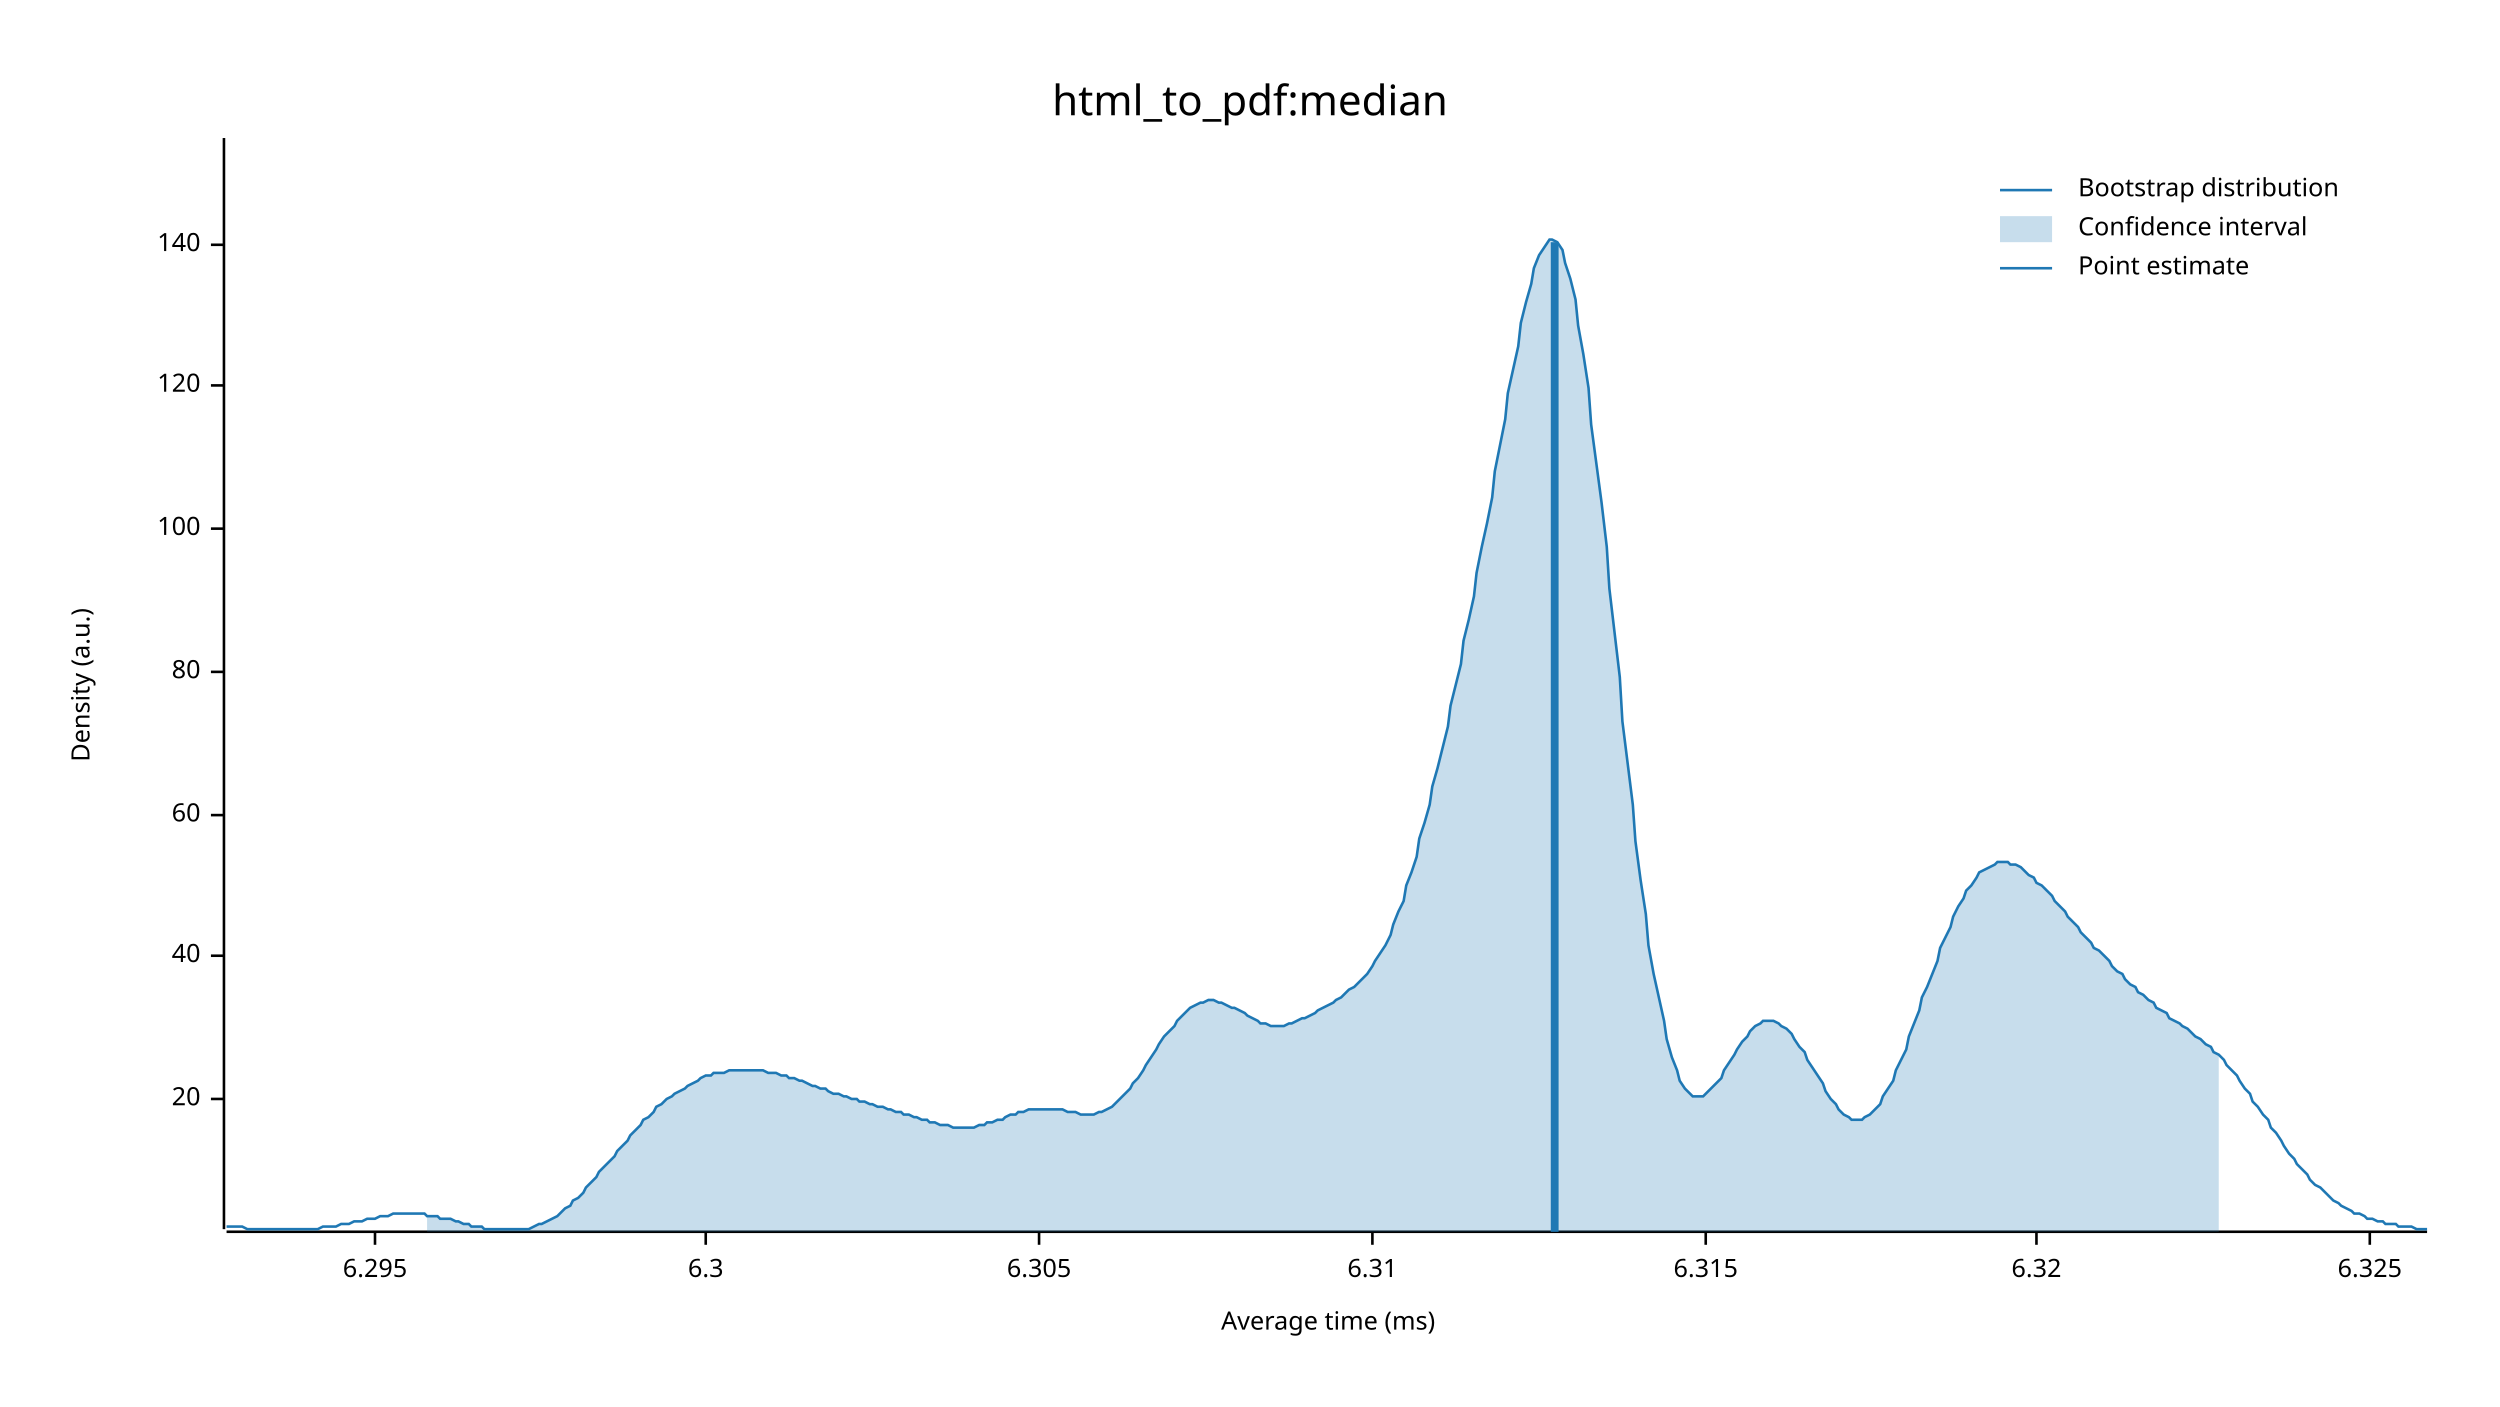
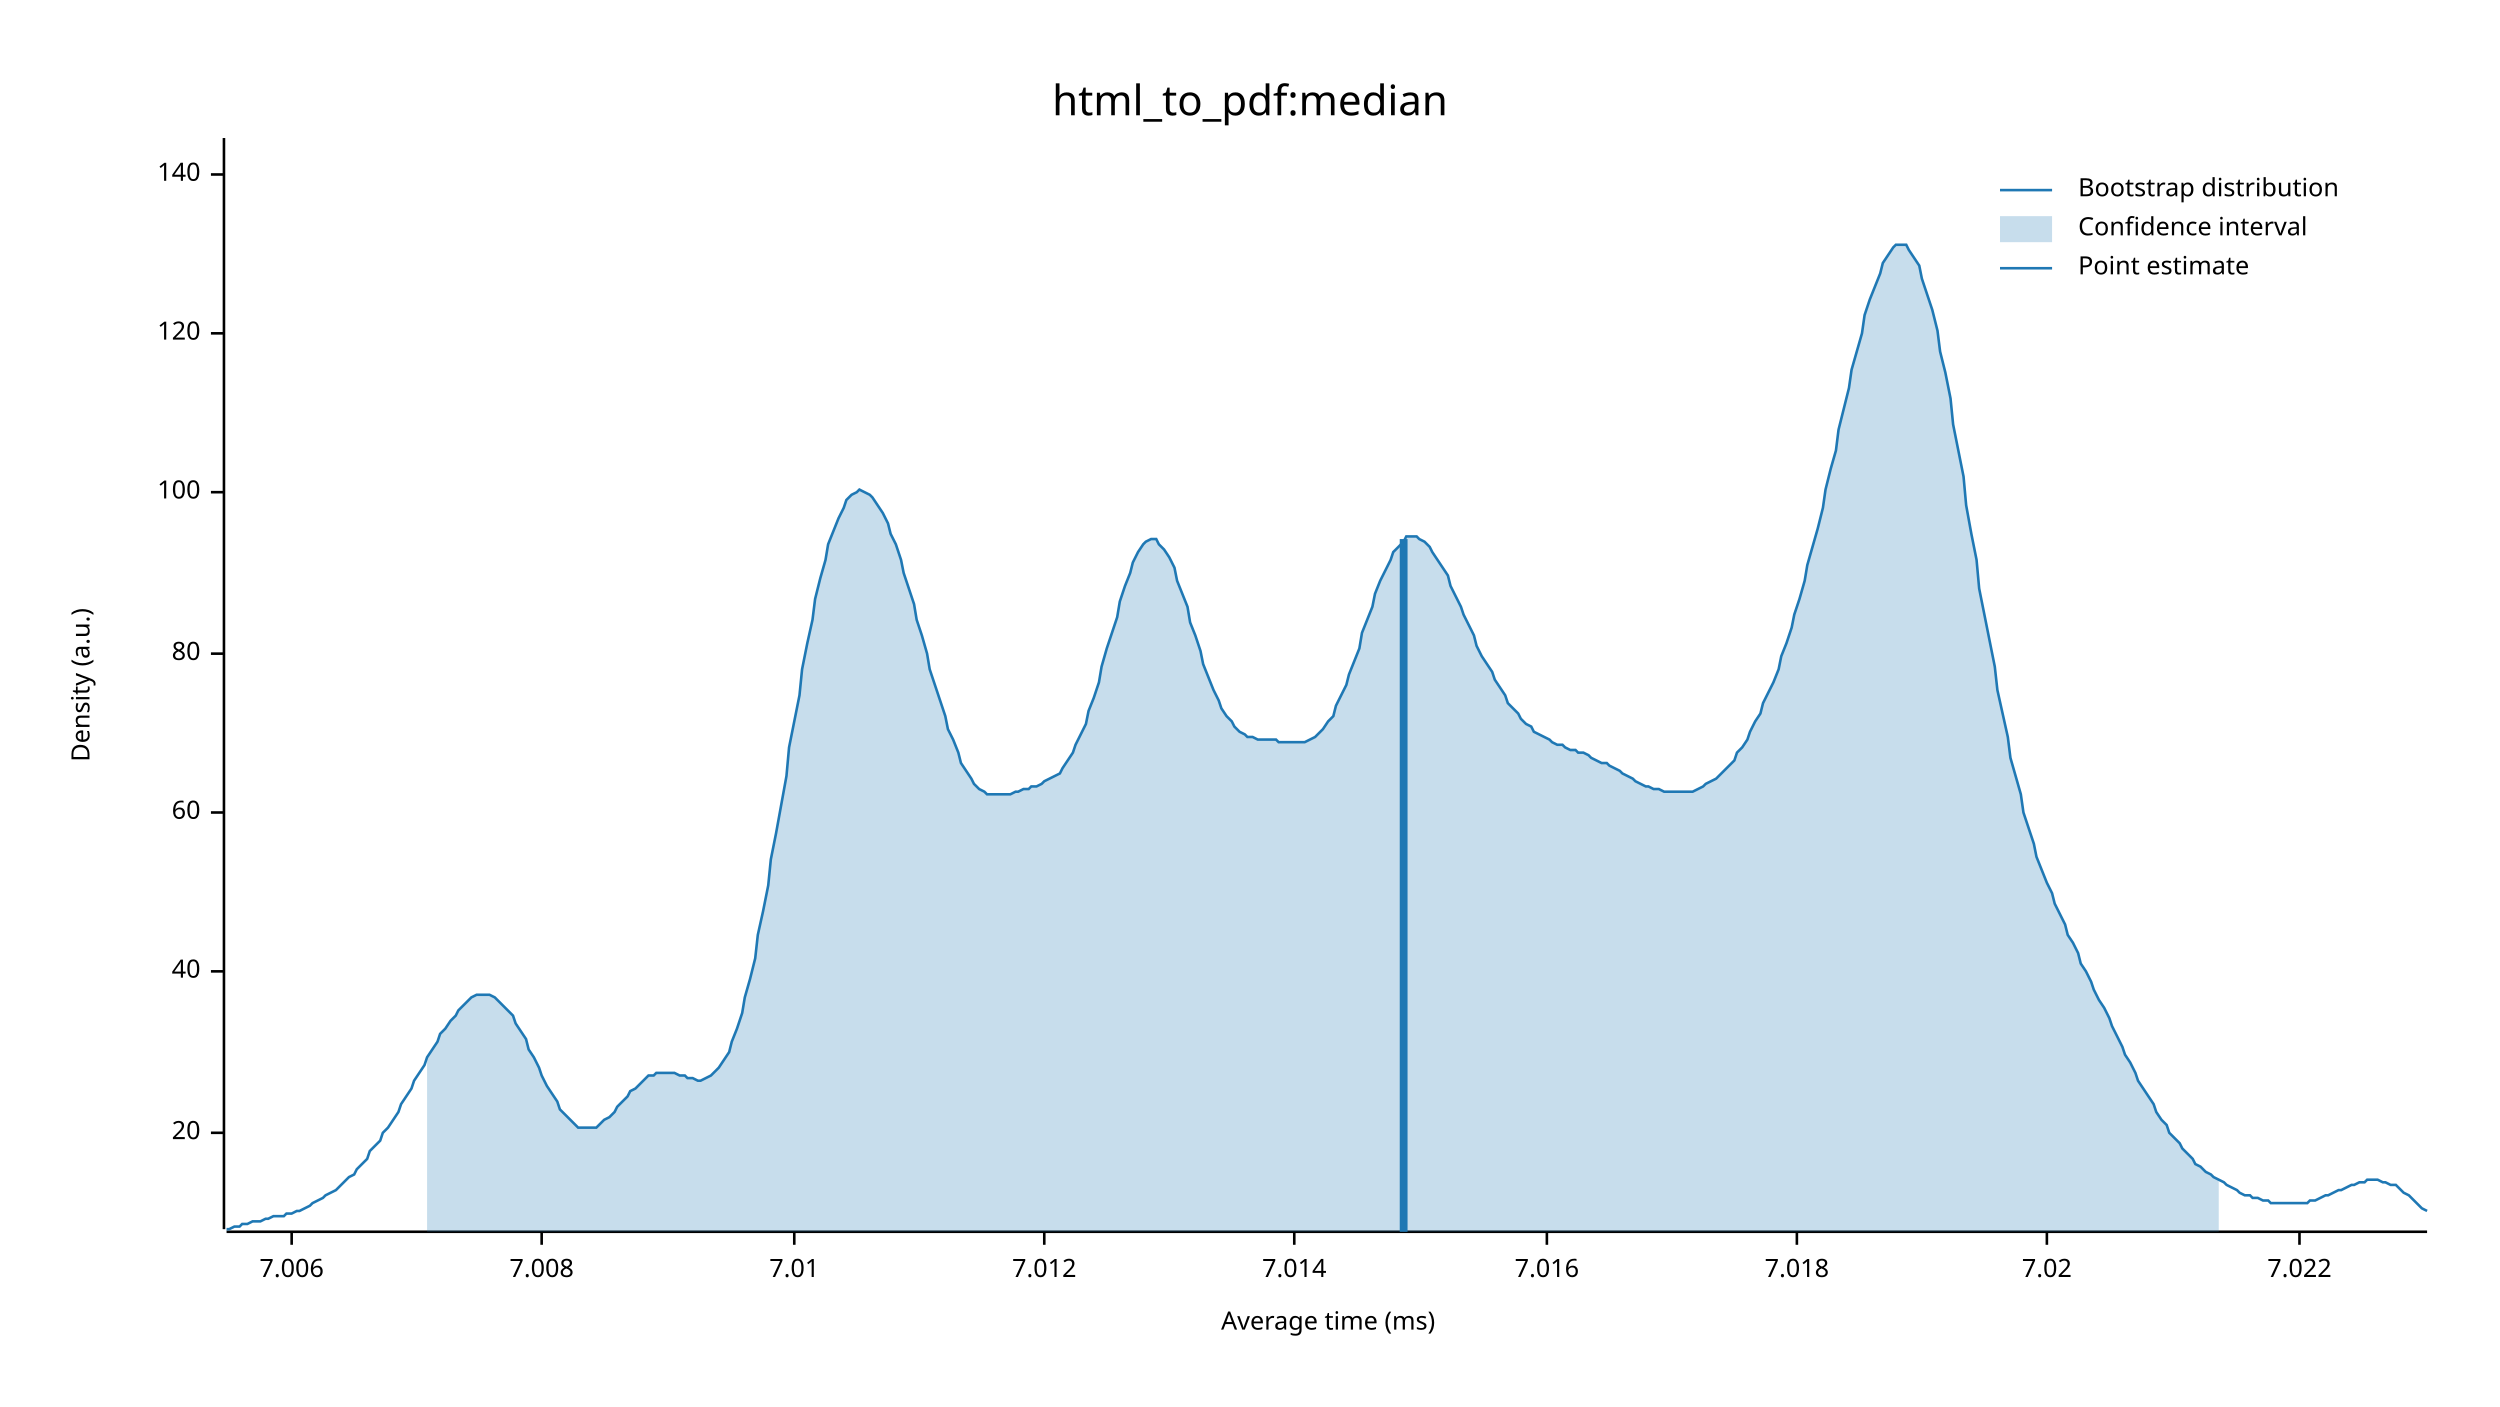
<svg xmlns="http://www.w3.org/2000/svg" width="960" height="540" viewBox="0 0 960 540">
  <text x="480" y="32" dy="0.76em" text-anchor="middle" font-family="sans-serif" font-size="16.129" opacity="1" fill="#000000">
html_to_pdf:median
</text>
  <text x="27" y="263" dy="0.76em" text-anchor="middle" font-family="sans-serif" font-size="9.677" opacity="1" fill="#000000" transform="rotate(270, 27, 263)">
Density (a.u.)
</text>
  <text x="510" y="513" dy="-0.5ex" text-anchor="middle" font-family="sans-serif" font-size="9.677" opacity="1" fill="#000000">
Average time (ms)
</text>
  <polyline fill="none" opacity="1" stroke="#000000" stroke-width="1" points="86,53 86,472 " />
-   <text x="77" y="422" dy="0.5ex" text-anchor="end" font-family="sans-serif" font-size="9.677" opacity="1" fill="#000000">
+   <text x="77" y="435" dy="0.5ex" text-anchor="end" font-family="sans-serif" font-size="9.677" opacity="1" fill="#000000">
20
</text>
-   <polyline fill="none" opacity="1" stroke="#000000" stroke-width="1" points="81,422 86,422 " />
-   <text x="77" y="367" dy="0.5ex" text-anchor="end" font-family="sans-serif" font-size="9.677" opacity="1" fill="#000000">
+   <polyline fill="none" opacity="1" stroke="#000000" stroke-width="1" points="81,435 86,435 " />
+   <text x="77" y="373" dy="0.5ex" text-anchor="end" font-family="sans-serif" font-size="9.677" opacity="1" fill="#000000">
40
</text>
-   <polyline fill="none" opacity="1" stroke="#000000" stroke-width="1" points="81,367 86,367 " />
-   <text x="77" y="313" dy="0.5ex" text-anchor="end" font-family="sans-serif" font-size="9.677" opacity="1" fill="#000000">
+   <polyline fill="none" opacity="1" stroke="#000000" stroke-width="1" points="81,373 86,373 " />
+   <text x="77" y="312" dy="0.5ex" text-anchor="end" font-family="sans-serif" font-size="9.677" opacity="1" fill="#000000">
60
</text>
-   <polyline fill="none" opacity="1" stroke="#000000" stroke-width="1" points="81,313 86,313 " />
-   <text x="77" y="258" dy="0.5ex" text-anchor="end" font-family="sans-serif" font-size="9.677" opacity="1" fill="#000000">
+   <polyline fill="none" opacity="1" stroke="#000000" stroke-width="1" points="81,312 86,312 " />
+   <text x="77" y="251" dy="0.5ex" text-anchor="end" font-family="sans-serif" font-size="9.677" opacity="1" fill="#000000">
80
</text>
-   <polyline fill="none" opacity="1" stroke="#000000" stroke-width="1" points="81,258 86,258 " />
-   <text x="77" y="203" dy="0.5ex" text-anchor="end" font-family="sans-serif" font-size="9.677" opacity="1" fill="#000000">
+   <polyline fill="none" opacity="1" stroke="#000000" stroke-width="1" points="81,251 86,251 " />
+   <text x="77" y="189" dy="0.5ex" text-anchor="end" font-family="sans-serif" font-size="9.677" opacity="1" fill="#000000">
100
</text>
-   <polyline fill="none" opacity="1" stroke="#000000" stroke-width="1" points="81,203 86,203 " />
-   <text x="77" y="148" dy="0.5ex" text-anchor="end" font-family="sans-serif" font-size="9.677" opacity="1" fill="#000000">
+   <polyline fill="none" opacity="1" stroke="#000000" stroke-width="1" points="81,189 86,189 " />
+   <text x="77" y="128" dy="0.5ex" text-anchor="end" font-family="sans-serif" font-size="9.677" opacity="1" fill="#000000">
120
</text>
-   <polyline fill="none" opacity="1" stroke="#000000" stroke-width="1" points="81,148 86,148 " />
-   <text x="77" y="94" dy="0.5ex" text-anchor="end" font-family="sans-serif" font-size="9.677" opacity="1" fill="#000000">
+   <polyline fill="none" opacity="1" stroke="#000000" stroke-width="1" points="81,128 86,128 " />
+   <text x="77" y="67" dy="0.5ex" text-anchor="end" font-family="sans-serif" font-size="9.677" opacity="1" fill="#000000">
140
</text>
-   <polyline fill="none" opacity="1" stroke="#000000" stroke-width="1" points="81,94 86,94 " />
+   <polyline fill="none" opacity="1" stroke="#000000" stroke-width="1" points="81,67 86,67 " />
  <polyline fill="none" opacity="1" stroke="#000000" stroke-width="1" points="87,473 932,473 " />
-   <text x="144" y="483" dy="0.76em" text-anchor="middle" font-family="sans-serif" font-size="9.677" opacity="1" fill="#000000">
- 6.295
+   <text x="112" y="483" dy="0.76em" text-anchor="middle" font-family="sans-serif" font-size="9.677" opacity="1" fill="#000000">
+ 7.006
</text>
-   <polyline fill="none" opacity="1" stroke="#000000" stroke-width="1" points="144,473 144,478 " />
-   <text x="271" y="483" dy="0.76em" text-anchor="middle" font-family="sans-serif" font-size="9.677" opacity="1" fill="#000000">
- 6.3
+   <polyline fill="none" opacity="1" stroke="#000000" stroke-width="1" points="112,473 112,478 " />
+   <text x="208" y="483" dy="0.76em" text-anchor="middle" font-family="sans-serif" font-size="9.677" opacity="1" fill="#000000">
+ 7.008
</text>
-   <polyline fill="none" opacity="1" stroke="#000000" stroke-width="1" points="271,473 271,478 " />
-   <text x="399" y="483" dy="0.76em" text-anchor="middle" font-family="sans-serif" font-size="9.677" opacity="1" fill="#000000">
- 6.305
+   <polyline fill="none" opacity="1" stroke="#000000" stroke-width="1" points="208,473 208,478 " />
+   <text x="305" y="483" dy="0.76em" text-anchor="middle" font-family="sans-serif" font-size="9.677" opacity="1" fill="#000000">
+ 7.01
</text>
-   <polyline fill="none" opacity="1" stroke="#000000" stroke-width="1" points="399,473 399,478 " />
-   <text x="527" y="483" dy="0.76em" text-anchor="middle" font-family="sans-serif" font-size="9.677" opacity="1" fill="#000000">
- 6.31
+   <polyline fill="none" opacity="1" stroke="#000000" stroke-width="1" points="305,473 305,478 " />
+   <text x="401" y="483" dy="0.76em" text-anchor="middle" font-family="sans-serif" font-size="9.677" opacity="1" fill="#000000">
+ 7.012
</text>
-   <polyline fill="none" opacity="1" stroke="#000000" stroke-width="1" points="527,473 527,478 " />
-   <text x="655" y="483" dy="0.76em" text-anchor="middle" font-family="sans-serif" font-size="9.677" opacity="1" fill="#000000">
- 6.315
+   <polyline fill="none" opacity="1" stroke="#000000" stroke-width="1" points="401,473 401,478 " />
+   <text x="497" y="483" dy="0.76em" text-anchor="middle" font-family="sans-serif" font-size="9.677" opacity="1" fill="#000000">
+ 7.014
</text>
-   <polyline fill="none" opacity="1" stroke="#000000" stroke-width="1" points="655,473 655,478 " />
-   <text x="782" y="483" dy="0.76em" text-anchor="middle" font-family="sans-serif" font-size="9.677" opacity="1" fill="#000000">
- 6.32
+   <polyline fill="none" opacity="1" stroke="#000000" stroke-width="1" points="497,473 497,478 " />
+   <text x="594" y="483" dy="0.76em" text-anchor="middle" font-family="sans-serif" font-size="9.677" opacity="1" fill="#000000">
+ 7.016
</text>
-   <polyline fill="none" opacity="1" stroke="#000000" stroke-width="1" points="782,473 782,478 " />
-   <text x="910" y="483" dy="0.76em" text-anchor="middle" font-family="sans-serif" font-size="9.677" opacity="1" fill="#000000">
- 6.325
+   <polyline fill="none" opacity="1" stroke="#000000" stroke-width="1" points="594,473 594,478 " />
+   <text x="690" y="483" dy="0.76em" text-anchor="middle" font-family="sans-serif" font-size="9.677" opacity="1" fill="#000000">
+ 7.018
</text>
-   <polyline fill="none" opacity="1" stroke="#000000" stroke-width="1" points="910,473 910,478 " />
-   <polyline fill="none" opacity="1" stroke="#1F78B4" stroke-width="1" points="87,471 88,471 90,471 92,471 93,471 95,472 97,472 98,472 100,472 102,472 103,472 105,472 107,472 109,472 110,472 112,472 114,472 115,472 117,472 119,472 120,472 122,472 124,471 125,471 127,471 129,471 131,470 132,470 134,470 136,469 137,469 139,469 141,468 142,468 144,468 146,467 147,467 149,467 151,466 153,466 154,466 156,466 158,466 159,466 161,466 163,466 164,467 166,467 168,467 169,468 171,468 173,468 175,469 176,469 178,470 180,470 181,471 183,471 185,471 186,472 188,472 190,472 191,472 193,472 195,472 197,472 198,472 200,472 202,472 203,472 205,471 207,470 208,470 210,469 212,468 214,467 215,466 217,464 219,463 220,461 222,460 224,458 225,456 227,454 229,452 230,450 232,448 234,446 236,444 237,442 239,440 241,438 242,436 244,434 246,432 247,430 249,429 251,427 252,425 254,424 256,422 258,421 259,420 261,419 263,418 264,417 266,416 268,415 269,414 271,413 273,413 274,412 276,412 278,412 280,411 281,411 283,411 285,411 286,411 288,411 290,411 291,411 293,411 295,412 296,412 298,412 300,413 302,413 303,414 305,414 307,415 308,415 310,416 312,417 313,417 315,418 317,418 318,419 320,420 322,420 324,421 325,421 327,422 329,422 330,423 332,423 334,424 335,424 337,425 339,425 341,426 342,426 344,427 346,427 347,428 349,428 351,429 352,429 354,430 356,430 357,431 359,431 361,432 363,432 364,432 366,433 368,433 369,433 371,433 373,433 374,433 376,432 378,432 379,431 381,431 383,430 385,430 386,429 388,428 390,428 391,427 393,427 395,426 396,426 398,426 400,426 401,426 403,426 405,426 407,426 408,426 410,427 412,427 413,427 415,428 417,428 418,428 420,428 422,427 423,427 425,426 427,425 429,423 430,422 432,420 434,418 435,416 437,414 439,411 440,409 442,406 444,403 445,401 447,398 449,396 451,394 452,392 454,390 456,388 457,387 459,386 461,385 462,385 464,384 466,384 468,385 469,385 471,386 473,387 474,387 476,388 478,389 479,390 481,391 483,392 484,393 486,393 488,394 490,394 491,394 493,394 495,393 496,393 498,392 500,391 501,391 503,390 505,389 506,388 508,387 510,386 512,385 513,384 515,383 517,381 518,380 520,379 522,377 523,376 525,374 527,371 528,369 530,366 532,363 534,359 535,355 537,350 539,346 540,340 542,335 544,329 545,322 547,316 549,309 550,302 552,295 554,287 556,279 557,271 559,263 561,255 562,246 564,238 566,229 567,220 569,210 571,201 573,191 574,181 576,171 578,161 579,151 581,142 583,133 584,124 586,116 588,109 589,103 591,98 593,95 595,92 596,92 598,93 600,96 601,101 603,107 605,115 606,125 608,136 610,149 611,163 613,178 615,193 617,210 618,226 620,243 622,260 623,277 625,293 627,309 628,323 630,338 632,351 633,363 635,374 637,383 639,392 640,399 642,406 644,411 645,415 647,418 649,420 650,421 652,421 654,421 655,420 657,418 659,416 661,414 662,411 664,408 666,405 667,403 669,400 671,398 672,396 674,394 676,393 677,392 679,392 681,392 683,393 684,394 686,395 688,397 689,399 691,402 693,404 694,407 696,410 698,413 700,416 701,419 703,422 705,424 706,426 708,428 710,429 711,430 713,430 715,430 716,429 718,428 720,426 722,424 723,421 725,418 727,415 728,411 730,407 732,403 733,398 735,393 737,388 738,383 740,379 742,374 744,369 745,364 747,360 749,356 750,352 752,348 754,345 755,342 757,340 759,337 760,335 762,334 764,333 766,332 767,331 769,331 771,331 772,332 774,332 776,333 777,334 779,336 781,337 782,339 784,340 786,342 788,344 789,346 791,348 793,350 794,352 796,354 798,356 799,358 801,360 803,362 804,364 806,365 808,367 810,369 811,371 813,373 815,374 816,376 818,378 820,379 821,381 823,382 825,384 827,385 828,387 830,388 832,389 833,391 835,392 837,393 838,394 840,395 842,397 843,398 845,399 847,401 849,402 850,404 852,405 854,407 855,409 857,411 859,413 860,415 862,418 864,420 865,423 867,425 869,428 871,430 872,433 874,435 876,438 877,440 879,443 881,445 882,447 884,449 886,451 887,453 889,455 891,456 893,458 894,459 896,461 898,462 899,463 901,464 903,465 904,466 906,466 908,467 909,468 911,468 913,469 915,469 916,470 918,470 920,470 921,471 923,471 925,471 926,471 928,472 930,472 932,472 " />
-   <polygon opacity="0.25" fill="#1F78B4" points="164,467 166,467 168,467 169,468 171,468 173,468 175,469 176,469 178,470 180,470 181,471 183,471 185,471 186,472 188,472 190,472 191,472 193,472 195,472 197,472 198,472 200,472 202,472 203,472 205,471 207,470 208,470 210,469 212,468 214,467 215,466 217,464 219,463 220,461 222,460 224,458 225,456 227,454 229,452 230,450 232,448 234,446 236,444 237,442 239,440 241,438 242,436 244,434 246,432 247,430 249,429 251,427 252,425 254,424 256,422 258,421 259,420 261,419 263,418 264,417 266,416 268,415 269,414 271,413 273,413 274,412 276,412 278,412 280,411 281,411 283,411 285,411 286,411 288,411 290,411 291,411 293,411 295,412 296,412 298,412 300,413 302,413 303,414 305,414 307,415 308,415 310,416 312,417 313,417 315,418 317,418 318,419 320,420 322,420 324,421 325,421 327,422 329,422 330,423 332,423 334,424 335,424 337,425 339,425 341,426 342,426 344,427 346,427 347,428 349,428 351,429 352,429 354,430 356,430 357,431 359,431 361,432 363,432 364,432 366,433 368,433 369,433 371,433 373,433 374,433 376,432 378,432 379,431 381,431 383,430 385,430 386,429 388,428 390,428 391,427 393,427 395,426 396,426 398,426 400,426 401,426 403,426 405,426 407,426 408,426 410,427 412,427 413,427 415,428 417,428 418,428 420,428 422,427 423,427 425,426 427,425 429,423 430,422 432,420 434,418 435,416 437,414 439,411 440,409 442,406 444,403 445,401 447,398 449,396 451,394 452,392 454,390 456,388 457,387 459,386 461,385 462,385 464,384 466,384 468,385 469,385 471,386 473,387 474,387 476,388 478,389 479,390 481,391 483,392 484,393 486,393 488,394 490,394 491,394 493,394 495,393 496,393 498,392 500,391 501,391 503,390 505,389 506,388 508,387 510,386 512,385 513,384 515,383 517,381 518,380 520,379 522,377 523,376 525,374 527,371 528,369 530,366 532,363 534,359 535,355 537,350 539,346 540,340 542,335 544,329 545,322 547,316 549,309 550,302 552,295 554,287 556,279 557,271 559,263 561,255 562,246 564,238 566,229 567,220 569,210 571,201 573,191 574,181 576,171 578,161 579,151 581,142 583,133 584,124 586,116 588,109 589,103 591,98 593,95 595,92 596,92 598,93 600,96 601,101 603,107 605,115 606,125 608,136 610,149 611,163 613,178 615,193 617,210 618,226 620,243 622,260 623,277 625,293 627,309 628,323 630,338 632,351 633,363 635,374 637,383 639,392 640,399 642,406 644,411 645,415 647,418 649,420 650,421 652,421 654,421 655,420 657,418 659,416 661,414 662,411 664,408 666,405 667,403 669,400 671,398 672,396 674,394 676,393 677,392 679,392 681,392 683,393 684,394 686,395 688,397 689,399 691,402 693,404 694,407 696,410 698,413 700,416 701,419 703,422 705,424 706,426 708,428 710,429 711,430 713,430 715,430 716,429 718,428 720,426 722,424 723,421 725,418 727,415 728,411 730,407 732,403 733,398 735,393 737,388 738,383 740,379 742,374 744,369 745,364 747,360 749,356 750,352 752,348 754,345 755,342 757,340 759,337 760,335 762,334 764,333 766,332 767,331 769,331 771,331 772,332 774,332 776,333 777,334 779,336 781,337 782,339 784,340 786,342 788,344 789,346 791,348 793,350 794,352 796,354 798,356 799,358 801,360 803,362 804,364 806,365 808,367 810,369 811,371 813,373 815,374 816,376 818,378 820,379 821,381 823,382 825,384 827,385 828,387 830,388 832,389 833,391 835,392 837,393 838,394 840,395 842,397 843,398 845,399 847,401 849,402 850,404 852,405 852,473 164,473 " />
-   <polyline fill="none" opacity="1" stroke="#1F78B4" stroke-width="3" points="597,473 597,93 " />
+   <polyline fill="none" opacity="1" stroke="#000000" stroke-width="1" points="690,473 690,478 " />
+   <text x="786" y="483" dy="0.76em" text-anchor="middle" font-family="sans-serif" font-size="9.677" opacity="1" fill="#000000">
+ 7.02
+ </text>
+   <polyline fill="none" opacity="1" stroke="#000000" stroke-width="1" points="786,473 786,478 " />
+   <text x="883" y="483" dy="0.76em" text-anchor="middle" font-family="sans-serif" font-size="9.677" opacity="1" fill="#000000">
+ 7.022
+ </text>
+   <polyline fill="none" opacity="1" stroke="#000000" stroke-width="1" points="883,473 883,478 " />
+   <polyline fill="none" opacity="1" stroke="#1F78B4" stroke-width="1" points="87,472 88,472 90,471 92,471 93,470 95,470 97,469 98,469 100,469 102,468 103,468 105,467 107,467 109,467 110,466 112,466 114,465 115,465 117,464 119,463 120,462 122,461 124,460 125,459 127,458 129,457 131,455 132,454 134,452 136,451 137,449 139,447 141,445 142,442 144,440 146,438 147,435 149,433 151,430 153,427 154,424 156,421 158,418 159,415 161,412 163,409 164,406 166,403 168,400 169,397 171,395 173,392 175,390 176,388 178,386 180,384 181,383 183,382 185,382 186,382 188,382 190,383 191,384 193,386 195,388 197,390 198,393 200,396 202,399 203,403 205,406 207,410 208,413 210,417 212,420 214,423 215,426 217,428 219,430 220,431 222,433 224,433 225,433 227,433 229,433 230,432 232,430 234,429 236,427 237,425 239,423 241,421 242,419 244,418 246,416 247,415 249,413 251,413 252,412 254,412 256,412 258,412 259,412 261,413 263,413 264,414 266,414 268,415 269,415 271,414 273,413 274,412 276,410 278,407 280,404 281,400 283,395 285,389 286,383 288,376 290,368 291,359 293,350 295,340 296,330 298,320 300,309 302,298 303,287 305,277 307,267 308,257 310,247 312,238 313,230 315,222 317,215 318,209 320,204 322,199 324,195 325,192 327,190 329,189 330,188 332,189 334,190 335,191 337,194 339,197 341,201 342,205 344,209 346,215 347,220 349,226 351,232 352,238 354,244 356,251 357,257 359,263 361,269 363,275 364,280 366,284 368,289 369,293 371,296 373,299 374,301 376,303 378,304 379,305 381,305 383,305 385,305 386,305 388,305 390,304 391,304 393,303 395,303 396,302 398,302 400,301 401,300 403,299 405,298 407,297 408,295 410,292 412,289 413,286 415,282 417,278 418,273 420,268 422,262 423,256 425,249 427,243 429,237 430,231 432,225 434,220 435,216 437,212 439,209 440,208 442,207 444,207 445,209 447,211 449,214 451,218 452,223 454,228 456,233 457,239 459,244 461,250 462,255 464,260 466,265 468,269 469,272 471,275 473,277 474,279 476,281 478,282 479,283 481,283 483,284 484,284 486,284 488,284 490,284 491,285 493,285 495,285 496,285 498,285 500,285 501,285 503,284 505,283 506,282 508,280 510,277 512,275 513,271 515,267 517,263 518,259 520,254 522,249 523,243 525,238 527,233 528,228 530,223 532,219 534,215 535,212 537,210 539,208 540,206 542,206 544,206 545,207 547,208 549,210 550,212 552,215 554,218 556,221 557,225 559,229 561,233 562,236 564,240 566,244 567,248 569,252 571,255 573,258 574,261 576,264 578,267 579,270 581,272 583,274 584,276 586,278 588,279 589,281 591,282 593,283 595,284 596,285 598,286 600,286 601,287 603,288 605,288 606,289 608,289 610,290 611,291 613,292 615,293 617,293 618,294 620,295 622,296 623,297 625,298 627,299 628,300 630,301 632,302 633,302 635,303 637,303 639,304 640,304 642,304 644,304 645,304 647,304 649,304 650,304 652,303 654,302 655,301 657,300 659,299 661,297 662,296 664,294 666,292 667,289 669,287 671,284 672,281 674,277 676,274 677,270 679,266 681,262 683,257 684,252 686,247 688,241 689,236 691,230 693,223 694,217 696,210 698,203 700,195 701,188 703,180 705,173 706,165 708,157 710,149 711,142 713,135 715,128 716,121 718,115 720,110 722,105 723,101 725,98 727,95 728,94 730,94 732,94 733,96 735,99 737,102 738,107 740,113 742,119 744,127 745,135 747,143 749,153 750,163 752,173 754,183 755,194 757,205 759,215 760,226 762,236 764,246 766,256 767,265 769,274 771,283 772,291 774,298 776,305 777,312 779,318 781,324 782,329 784,334 786,339 788,343 789,347 791,351 793,355 794,359 796,362 798,366 799,370 801,373 803,377 804,380 806,384 808,387 810,391 811,394 813,398 815,402 816,405 818,408 820,412 821,415 823,418 825,421 827,424 828,427 830,430 832,432 833,435 835,437 837,439 838,441 840,443 842,445 843,447 845,448 847,450 849,451 850,452 852,453 854,454 855,455 857,456 859,457 860,458 862,459 864,459 865,460 867,460 869,461 871,461 872,462 874,462 876,462 877,462 879,462 881,462 882,462 884,462 886,462 887,461 889,461 891,460 893,459 894,459 896,458 898,457 899,457 901,456 903,455 904,455 906,454 908,454 909,453 911,453 913,453 915,454 916,454 918,455 920,455 921,456 923,458 925,459 926,460 928,462 930,464 932,465 " />
+   <polygon opacity="0.25" fill="#1F78B4" points="164,406 166,403 168,400 169,397 171,395 173,392 175,390 176,388 178,386 180,384 181,383 183,382 185,382 186,382 188,382 190,383 191,384 193,386 195,388 197,390 198,393 200,396 202,399 203,403 205,406 207,410 208,413 210,417 212,420 214,423 215,426 217,428 219,430 220,431 222,433 224,433 225,433 227,433 229,433 230,432 232,430 234,429 236,427 237,425 239,423 241,421 242,419 244,418 246,416 247,415 249,413 251,413 252,412 254,412 256,412 258,412 259,412 261,413 263,413 264,414 266,414 268,415 269,415 271,414 273,413 274,412 276,410 278,407 280,404 281,400 283,395 285,389 286,383 288,376 290,368 291,359 293,350 295,340 296,330 298,320 300,309 302,298 303,287 305,277 307,267 308,257 310,247 312,238 313,230 315,222 317,215 318,209 320,204 322,199 324,195 325,192 327,190 329,189 330,188 332,189 334,190 335,191 337,194 339,197 341,201 342,205 344,209 346,215 347,220 349,226 351,232 352,238 354,244 356,251 357,257 359,263 361,269 363,275 364,280 366,284 368,289 369,293 371,296 373,299 374,301 376,303 378,304 379,305 381,305 383,305 385,305 386,305 388,305 390,304 391,304 393,303 395,303 396,302 398,302 400,301 401,300 403,299 405,298 407,297 408,295 410,292 412,289 413,286 415,282 417,278 418,273 420,268 422,262 423,256 425,249 427,243 429,237 430,231 432,225 434,220 435,216 437,212 439,209 440,208 442,207 444,207 445,209 447,211 449,214 451,218 452,223 454,228 456,233 457,239 459,244 461,250 462,255 464,260 466,265 468,269 469,272 471,275 473,277 474,279 476,281 478,282 479,283 481,283 483,284 484,284 486,284 488,284 490,284 491,285 493,285 495,285 496,285 498,285 500,285 501,285 503,284 505,283 506,282 508,280 510,277 512,275 513,271 515,267 517,263 518,259 520,254 522,249 523,243 525,238 527,233 528,228 530,223 532,219 534,215 535,212 537,210 539,208 540,206 542,206 544,206 545,207 547,208 549,210 550,212 552,215 554,218 556,221 557,225 559,229 561,233 562,236 564,240 566,244 567,248 569,252 571,255 573,258 574,261 576,264 578,267 579,270 581,272 583,274 584,276 586,278 588,279 589,281 591,282 593,283 595,284 596,285 598,286 600,286 601,287 603,288 605,288 606,289 608,289 610,290 611,291 613,292 615,293 617,293 618,294 620,295 622,296 623,297 625,298 627,299 628,300 630,301 632,302 633,302 635,303 637,303 639,304 640,304 642,304 644,304 645,304 647,304 649,304 650,304 652,303 654,302 655,301 657,300 659,299 661,297 662,296 664,294 666,292 667,289 669,287 671,284 672,281 674,277 676,274 677,270 679,266 681,262 683,257 684,252 686,247 688,241 689,236 691,230 693,223 694,217 696,210 698,203 700,195 701,188 703,180 705,173 706,165 708,157 710,149 711,142 713,135 715,128 716,121 718,115 720,110 722,105 723,101 725,98 727,95 728,94 730,94 732,94 733,96 735,99 737,102 738,107 740,113 742,119 744,127 745,135 747,143 749,153 750,163 752,173 754,183 755,194 757,205 759,215 760,226 762,236 764,246 766,256 767,265 769,274 771,283 772,291 774,298 776,305 777,312 779,318 781,324 782,329 784,334 786,339 788,343 789,347 791,351 793,355 794,359 796,362 798,366 799,370 801,373 803,377 804,380 806,384 808,387 810,391 811,394 813,398 815,402 816,405 818,408 820,412 821,415 823,418 825,421 827,424 828,427 830,430 832,432 833,435 835,437 837,439 838,441 840,443 842,445 843,447 845,448 847,450 849,451 850,452 852,453 852,473 164,473 " />
+   <polyline fill="none" opacity="1" stroke="#1F78B4" stroke-width="3" points="539,473 539,207 " />
  <text x="798" y="68" dy="0.76em" text-anchor="start" font-family="sans-serif" font-size="9.677" opacity="1" fill="#000000">
Bootstrap distribution
</text>
  <text x="798" y="83" dy="0.76em" text-anchor="start" font-family="sans-serif" font-size="9.677" opacity="1" fill="#000000">
Confidence interval
</text>
  <text x="798" y="98" dy="0.76em" text-anchor="start" font-family="sans-serif" font-size="9.677" opacity="1" fill="#000000">
Point estimate
</text>
  <polyline fill="none" opacity="1" stroke="#1F78B4" stroke-width="1" points="768,73 788,73 " />
  <rect x="768" y="83" width="20" height="10" opacity="0.25" fill="#1F78B4" stroke="none" />
  <polyline fill="none" opacity="1" stroke="#1F78B4" stroke-width="1" points="768,103 788,103 " />
</svg>
